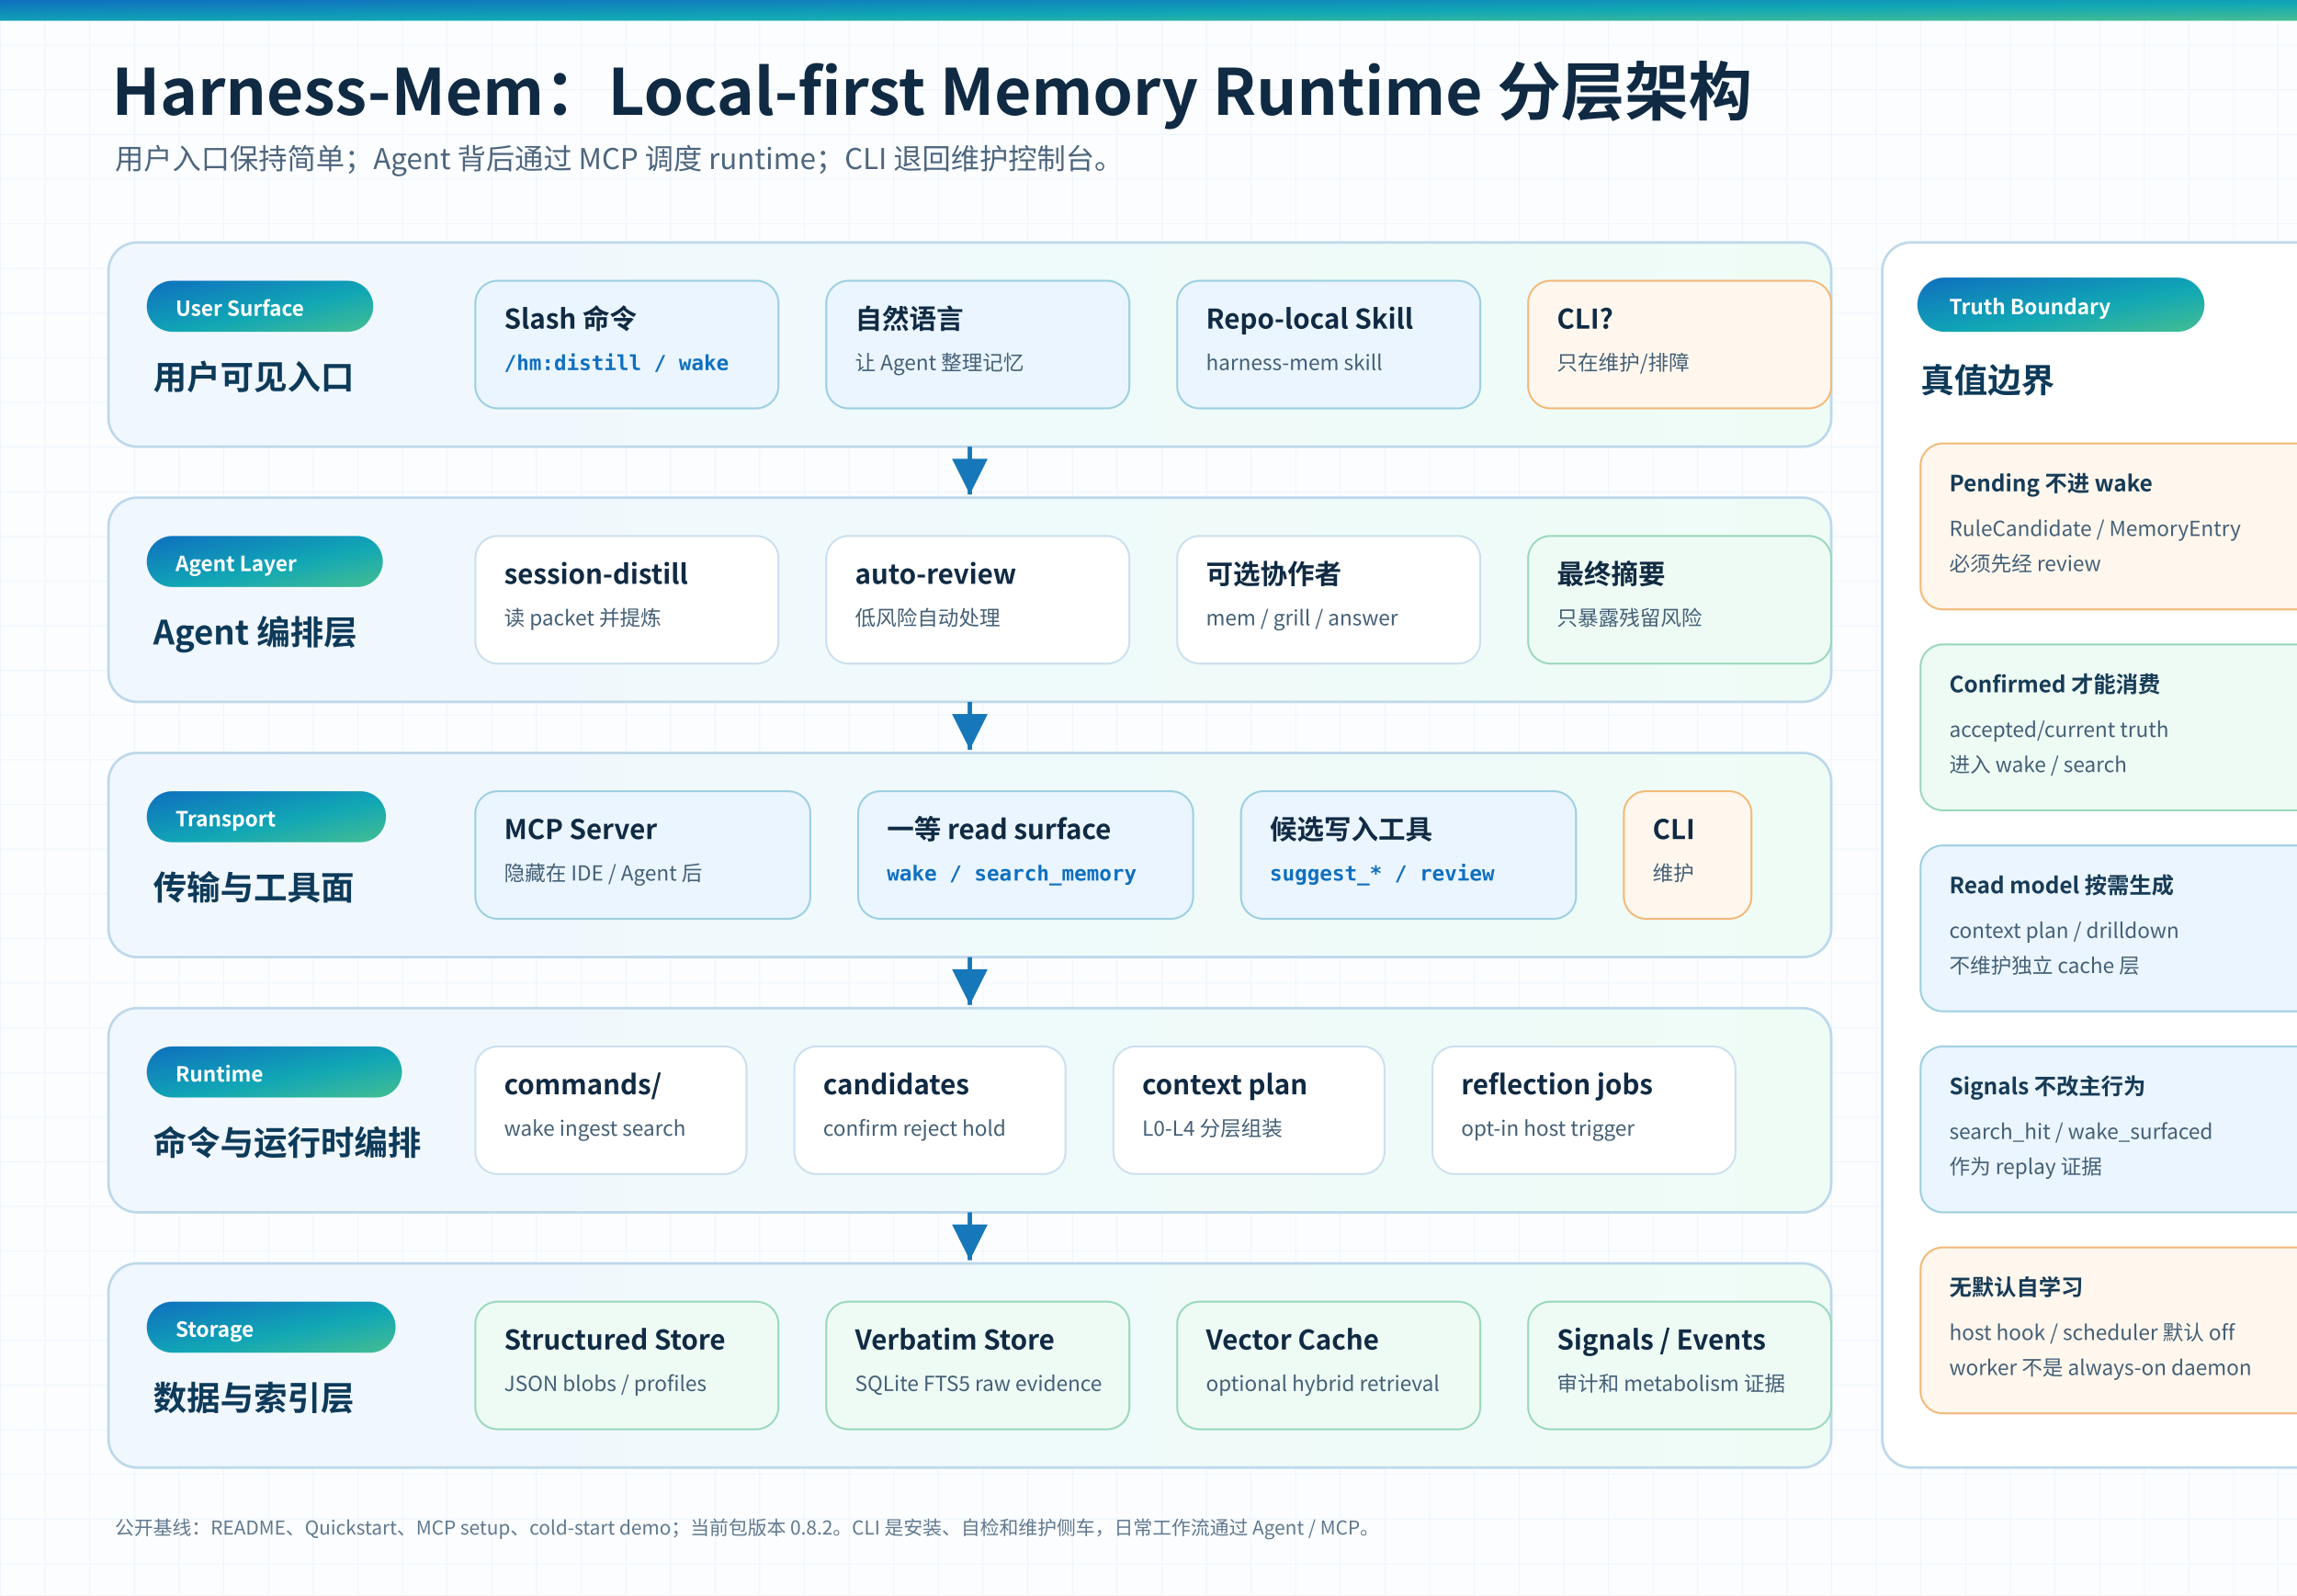
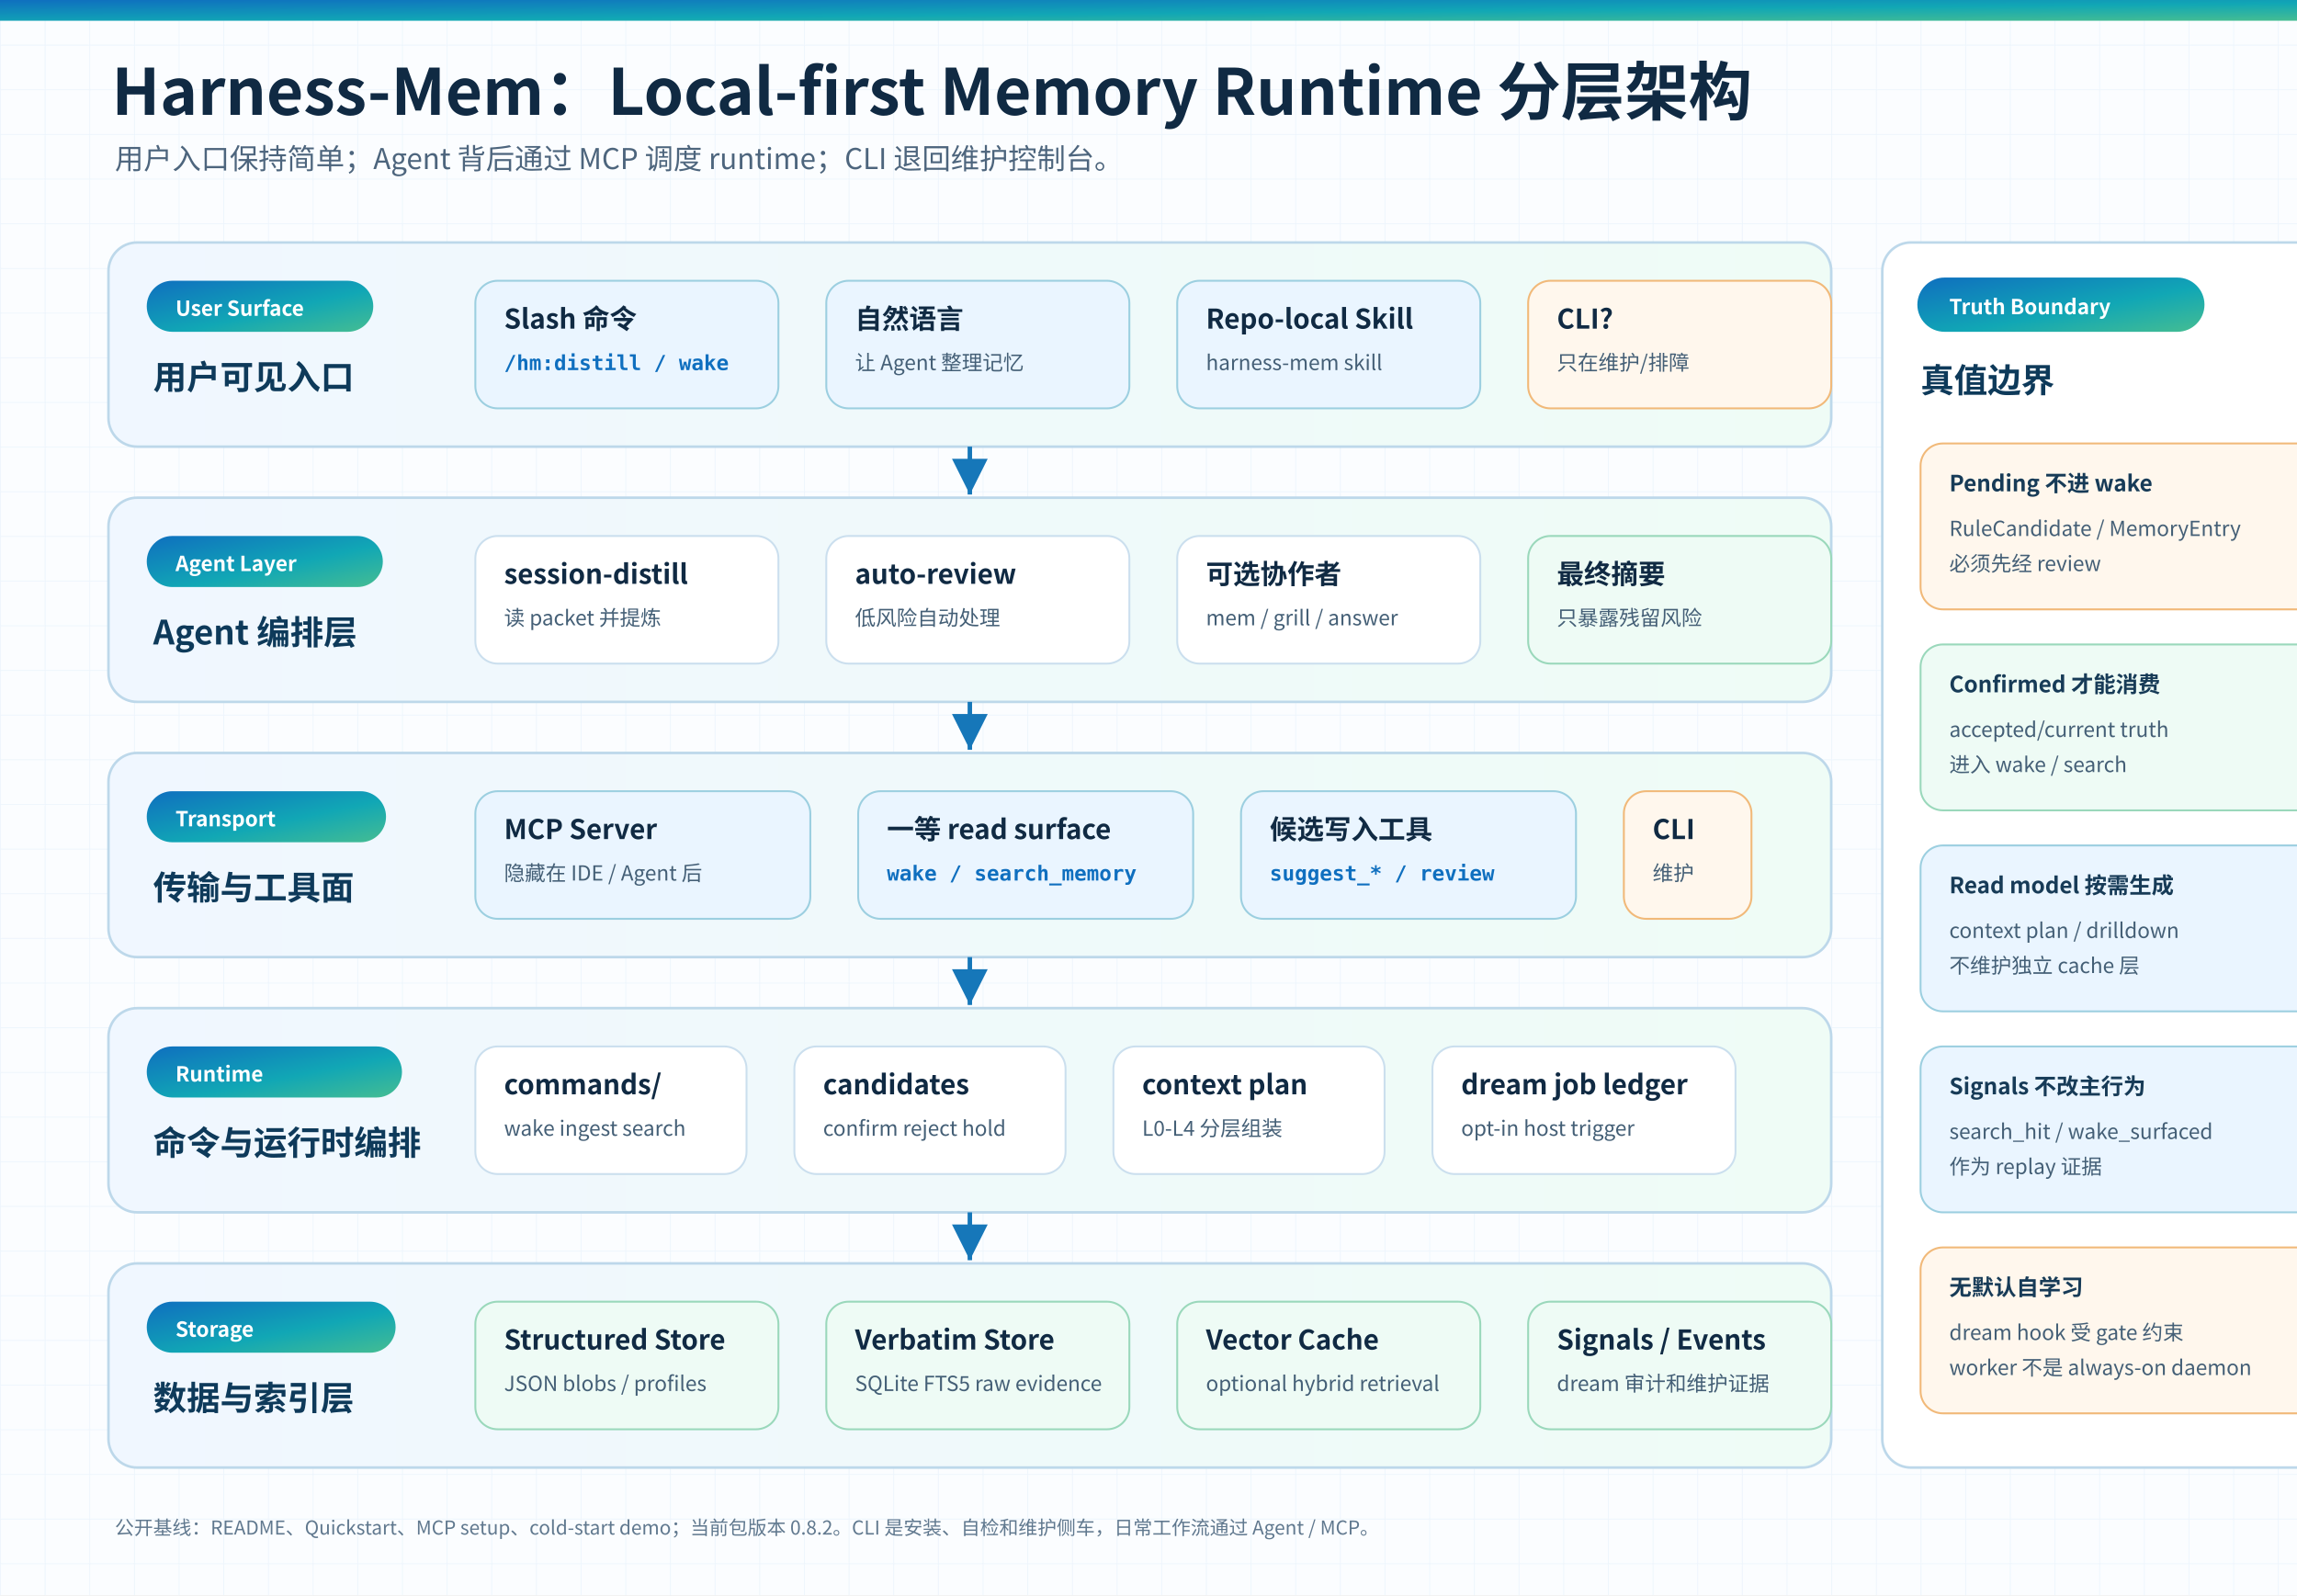
<svg xmlns="http://www.w3.org/2000/svg" width="1440" height="1000" viewBox="0 0 1440 1000" role="img" aria-labelledby="title desc">
  <defs>
    <pattern id="grid" width="28" height="28" patternUnits="userSpaceOnUse">
      <path d="M 28 0 L 0 0 0 28" fill="none" stroke="#e8f2fb" stroke-width="1" />
    </pattern>
    <linearGradient id="blueGreen" x1="0" y1="0" x2="1" y2="1">
      <stop offset="0%" stop-color="#0f6fbf" />
      <stop offset="58%" stop-color="#11a7b5" />
      <stop offset="100%" stop-color="#45bd92" />
    </linearGradient>
    <linearGradient id="layerFill" x1="0" y1="0" x2="1" y2="0">
      <stop offset="0%" stop-color="#f0f7ff" />
      <stop offset="100%" stop-color="#effcf6" />
    </linearGradient>
    <filter id="shadow" x="-10%" y="-20%" width="125%" height="155%">
      <feDropShadow dx="0" dy="8" stdDeviation="10" flood-color="#0b3558" flood-opacity="0.10" />
    </filter>
    <marker id="arrow" markerWidth="12" markerHeight="12" refX="10" refY="6" orient="auto" markerUnits="strokeWidth">
      <path d="M2,2 L10,6 L2,10 Z" fill="#1677b9" />
    </marker>
    <style>
      .bg { fill: #fbfdff; }
      .grid { fill: url(#grid); opacity: .72; }
      .title { font: 700 40px "Microsoft YaHei", "Noto Sans CJK SC", "Segoe UI", Arial, sans-serif; fill: #102a43; }
      .subtitle { font: 400 18px "Microsoft YaHei", "Noto Sans CJK SC", "Segoe UI", Arial, sans-serif; fill: #4d657d; }
      .layer { fill: url(#layerFill); stroke: #bdd8ea; stroke-width: 1.6; rx: 18; }
      .side { fill: #ffffff; stroke: #bdd8ea; stroke-width: 1.6; rx: 18; }
      .label { font: 700 21px "Microsoft YaHei", "Noto Sans CJK SC", "Segoe UI", Arial, sans-serif; fill: #0e3a5a; }
      .tag { font: 700 13px "Microsoft YaHei", "Noto Sans CJK SC", "Segoe UI", Arial, sans-serif; fill: #ffffff; }
      .card { fill: #ffffff; stroke: #cbdfee; stroke-width: 1.2; rx: 14; }
      .cardBlue { fill: #eaf5ff; stroke: #9ccfe0; stroke-width: 1.2; rx: 14; }
      .cardGreen { fill: #eefbf5; stroke: #9ad8bb; stroke-width: 1.2; rx: 14; }
      .cardOrange { fill: #fff7ed; stroke: #f1b979; stroke-width: 1.2; rx: 14; }
      .cardTitle { font: 700 17px "Microsoft YaHei", "Noto Sans CJK SC", "Segoe UI", Arial, sans-serif; fill: #102a43; }
      .body { font: 400 13px "Microsoft YaHei", "Noto Sans CJK SC", "Segoe UI", Arial, sans-serif; fill: #445f76; }
      .code { font: 700 13px "Cascadia Mono", Consolas, monospace; fill: #0f6fbf; }
      .arrow { fill: none; stroke: #1677b9; stroke-width: 2.8; marker-end: url(#arrow); }
      .small { font: 400 12px "Microsoft YaHei", "Noto Sans CJK SC", "Segoe UI", Arial, sans-serif; fill: #60788e; }
      .rule { font: 700 14px "Microsoft YaHei", "Noto Sans CJK SC", "Segoe UI", Arial, sans-serif; fill: #173b57; }
    </style>
  </defs>
  <rect class="bg" width="1440" height="1000" />
  <rect class="grid" width="1440" height="1000" />
  <rect x="0" y="0" width="1440" height="13" fill="url(#blueGreen)" />
  <text class="title" x="70" y="72">Harness-Mem：Local-first Memory Runtime 分层架构</text>
  <text class="subtitle" x="72" y="106">用户入口保持简单；Agent 背后通过 MCP 调度 runtime；CLI 退回维护控制台。</text>
  <g transform="translate(68 152)">
    <rect class="layer" width="1080" height="128" />
    <rect x="24" y="24" width="142" height="32" rx="16" fill="url(#blueGreen)" />
    <text class="tag" x="42" y="46">User Surface</text>
    <text class="label" x="28" y="92">用户可见入口</text>
    <g transform="translate(230 24)">
      <rect class="cardBlue" width="190" height="80" />
      <text class="cardTitle" x="18" y="30">Slash 命令</text>
      <text class="code" x="18" y="56">/hm:distill / wake</text>
    </g>
    <g transform="translate(450 24)">
      <rect class="cardBlue" width="190" height="80" />
      <text class="cardTitle" x="18" y="30">自然语言</text>
      <text class="body" x="18" y="56">让 Agent 整理记忆</text>
    </g>
    <g transform="translate(670 24)">
      <rect class="cardBlue" width="190" height="80" />
      <text class="cardTitle" x="18" y="30">Repo-local Skill</text>
      <text class="body" x="18" y="56">harness-mem skill</text>
    </g>
    <g transform="translate(890 24)">
      <rect class="cardOrange" width="190" height="80" />
      <text class="cardTitle" x="18" y="30">CLI?</text>
      <text class="body" x="18" y="56">只在维护/排障</text>
    </g>
  </g>
  <g transform="translate(68 312)">
    <rect class="layer" width="1080" height="128" />
    <rect x="24" y="24" width="148" height="32" rx="16" fill="url(#blueGreen)" />
    <text class="tag" x="42" y="46">Agent Layer</text>
    <text class="label" x="28" y="92">Agent 编排层</text>
    <g transform="translate(230 24)">
      <rect class="card" width="190" height="80" />
      <text class="cardTitle" x="18" y="30">session-distill</text>
      <text class="body" x="18" y="56">读 packet 并提炼</text>
    </g>
    <g transform="translate(450 24)">
      <rect class="card" width="190" height="80" />
      <text class="cardTitle" x="18" y="30">auto-review</text>
      <text class="body" x="18" y="56">低风险自动处理</text>
    </g>
    <g transform="translate(670 24)">
      <rect class="card" width="190" height="80" />
      <text class="cardTitle" x="18" y="30">可选协作者</text>
      <text class="body" x="18" y="56">mem / grill / answer</text>
    </g>
    <g transform="translate(890 24)">
      <rect class="cardGreen" width="190" height="80" />
      <text class="cardTitle" x="18" y="30">最终摘要</text>
      <text class="body" x="18" y="56">只暴露残留风险</text>
    </g>
  </g>
  <g transform="translate(68 472)">
    <rect class="layer" width="1080" height="128" />
    <rect x="24" y="24" width="150" height="32" rx="16" fill="url(#blueGreen)" />
    <text class="tag" x="42" y="46">Transport</text>
    <text class="label" x="28" y="92">传输与工具面</text>
    <g transform="translate(230 24)">
      <rect class="cardBlue" width="210" height="80" />
      <text class="cardTitle" x="18" y="30">MCP Server</text>
      <text class="body" x="18" y="56">隐藏在 IDE / Agent 后</text>
    </g>
    <g transform="translate(470 24)">
      <rect class="cardBlue" width="210" height="80" />
      <text class="cardTitle" x="18" y="30">一等 read surface</text>
      <text class="code" x="18" y="56">wake / search_memory</text>
    </g>
    <g transform="translate(710 24)">
      <rect class="cardBlue" width="210" height="80" />
      <text class="cardTitle" x="18" y="30">候选写入工具</text>
      <text class="code" x="18" y="56">suggest_* / review</text>
    </g>
    <g transform="translate(950 24)">
      <rect class="cardOrange" width="80" height="80" />
      <text class="cardTitle" x="18" y="30">CLI</text>
      <text class="body" x="18" y="56">维护</text>
    </g>
  </g>
  <g transform="translate(68 632)">
    <rect class="layer" width="1080" height="128" />
    <rect x="24" y="24" width="160" height="32" rx="16" fill="url(#blueGreen)" />
    <text class="tag" x="42" y="46">Runtime</text>
    <text class="label" x="28" y="92">命令与运行时编排</text>
    <g transform="translate(230 24)">
      <rect class="card" width="170" height="80" />
      <text class="cardTitle" x="18" y="30">commands/</text>
      <text class="body" x="18" y="56">wake ingest search</text>
    </g>
    <g transform="translate(430 24)">
      <rect class="card" width="170" height="80" />
      <text class="cardTitle" x="18" y="30">candidates</text>
      <text class="body" x="18" y="56">confirm reject hold</text>
    </g>
    <g transform="translate(630 24)">
      <rect class="card" width="170" height="80" />
      <text class="cardTitle" x="18" y="30">context plan</text>
      <text class="body" x="18" y="56">L0-L4 分层组装</text>
    </g>
    <g transform="translate(830 24)">
      <rect class="card" width="190" height="80" />
-       <text class="cardTitle" x="18" y="30">reflection jobs</text>
+       <text class="cardTitle" x="18" y="30">dream job ledger</text>
      <text class="body" x="18" y="56">opt-in host trigger</text>
    </g>
  </g>
  <g transform="translate(68 792)">
    <rect class="layer" width="1080" height="128" />
    <rect x="24" y="24" width="156" height="32" rx="16" fill="url(#blueGreen)" />
    <text class="tag" x="42" y="46">Storage</text>
    <text class="label" x="28" y="92">数据与索引层</text>
    <g transform="translate(230 24)">
      <rect class="cardGreen" width="190" height="80" />
      <text class="cardTitle" x="18" y="30">Structured Store</text>
      <text class="body" x="18" y="56">JSON blobs / profiles</text>
    </g>
    <g transform="translate(450 24)">
      <rect class="cardGreen" width="190" height="80" />
      <text class="cardTitle" x="18" y="30">Verbatim Store</text>
      <text class="body" x="18" y="56">SQLite FTS5 raw evidence</text>
    </g>
    <g transform="translate(670 24)">
      <rect class="cardGreen" width="190" height="80" />
      <text class="cardTitle" x="18" y="30">Vector Cache</text>
      <text class="body" x="18" y="56">optional hybrid retrieval</text>
    </g>
    <g transform="translate(890 24)">
      <rect class="cardGreen" width="190" height="80" />
      <text class="cardTitle" x="18" y="30">Signals / Events</text>
-       <text class="body" x="18" y="56">审计和 metabolism 证据</text>
+       <text class="body" x="18" y="56">dream 审计和维护证据</text>
    </g>
  </g>
  <path class="arrow" d="M 608 280 L 608 310" />
  <path class="arrow" d="M 608 440 L 608 470" />
  <path class="arrow" d="M 608 600 L 608 630" />
  <path class="arrow" d="M 608 760 L 608 790" />
  <g transform="translate(1180 152)">
    <rect class="side" width="302" height="768" />
    <rect x="22" y="22" width="180" height="34" rx="17" fill="url(#blueGreen)" />
    <text class="tag" x="42" y="45">Truth Boundary</text>
    <text class="label" x="24" y="94">真值边界</text>
    <g transform="translate(24 126)">
      <rect class="cardOrange" width="254" height="104" />
      <text class="rule" x="18" y="30">Pending 不进 wake</text>
      <text class="body" x="18" y="58">RuleCandidate / MemoryEntry</text>
      <text class="body" x="18" y="80">必须先经 review</text>
    </g>
    <g transform="translate(24 252)">
      <rect class="cardGreen" width="254" height="104" />
      <text class="rule" x="18" y="30">Confirmed 才能消费</text>
      <text class="body" x="18" y="58">accepted/current truth</text>
      <text class="body" x="18" y="80">进入 wake / search</text>
    </g>
    <g transform="translate(24 378)">
      <rect class="cardBlue" width="254" height="104" />
      <text class="rule" x="18" y="30">Read model 按需生成</text>
      <text class="body" x="18" y="58">context plan / drilldown</text>
      <text class="body" x="18" y="80">不维护独立 cache 层</text>
    </g>
    <g transform="translate(24 504)">
      <rect class="cardBlue" width="254" height="104" />
      <text class="rule" x="18" y="30">Signals 不改主行为</text>
      <text class="body" x="18" y="58">search_hit / wake_surfaced</text>
      <text class="body" x="18" y="80">作为 replay 证据</text>
    </g>
    <g transform="translate(24 630)">
      <rect class="cardOrange" width="254" height="104" />
      <text class="rule" x="18" y="30">无默认自学习</text>
-       <text class="body" x="18" y="58">host hook / scheduler 默认 off</text>
+       <text class="body" x="18" y="58">dream hook 受 gate 约束</text>
      <text class="body" x="18" y="80">worker 不是 always-on daemon</text>
    </g>
  </g>
  <text class="small" x="72" y="962">公开基线：README、Quickstart、MCP setup、cold-start demo；当前包版本 0.8.2。CLI 是安装、自检和维护侧车，日常工作流通过 Agent / MCP。</text>
</svg>
